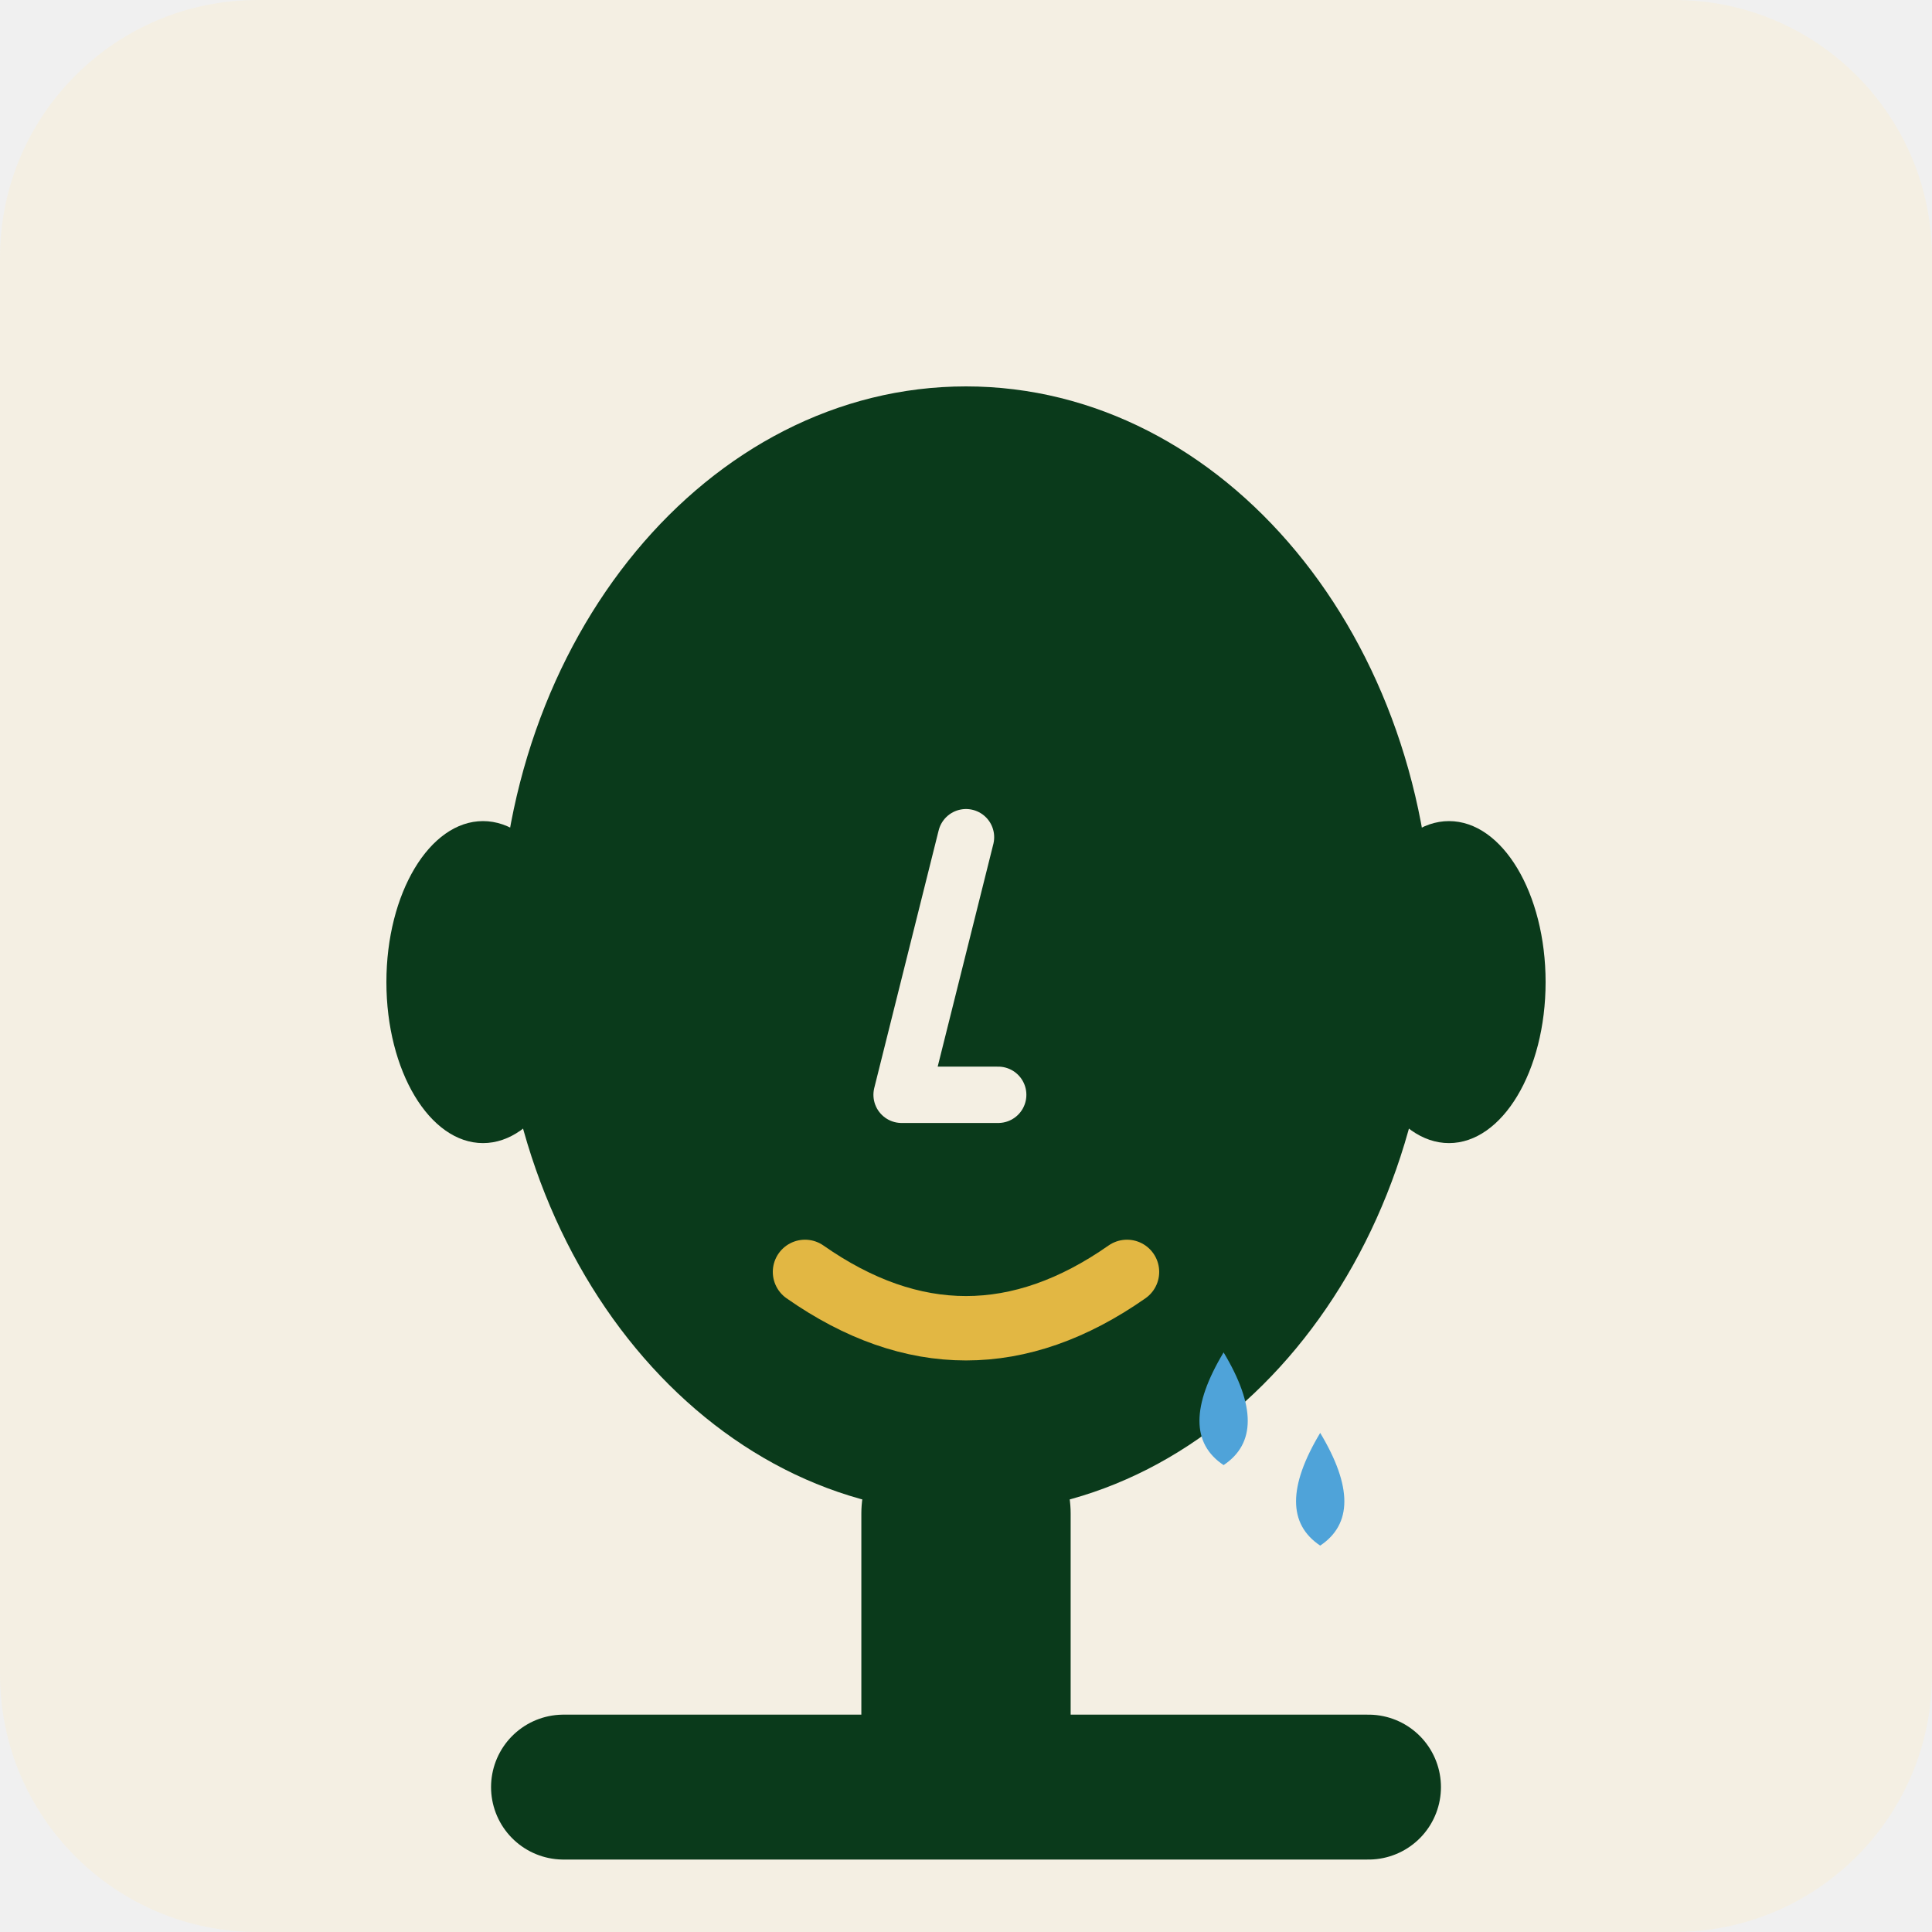
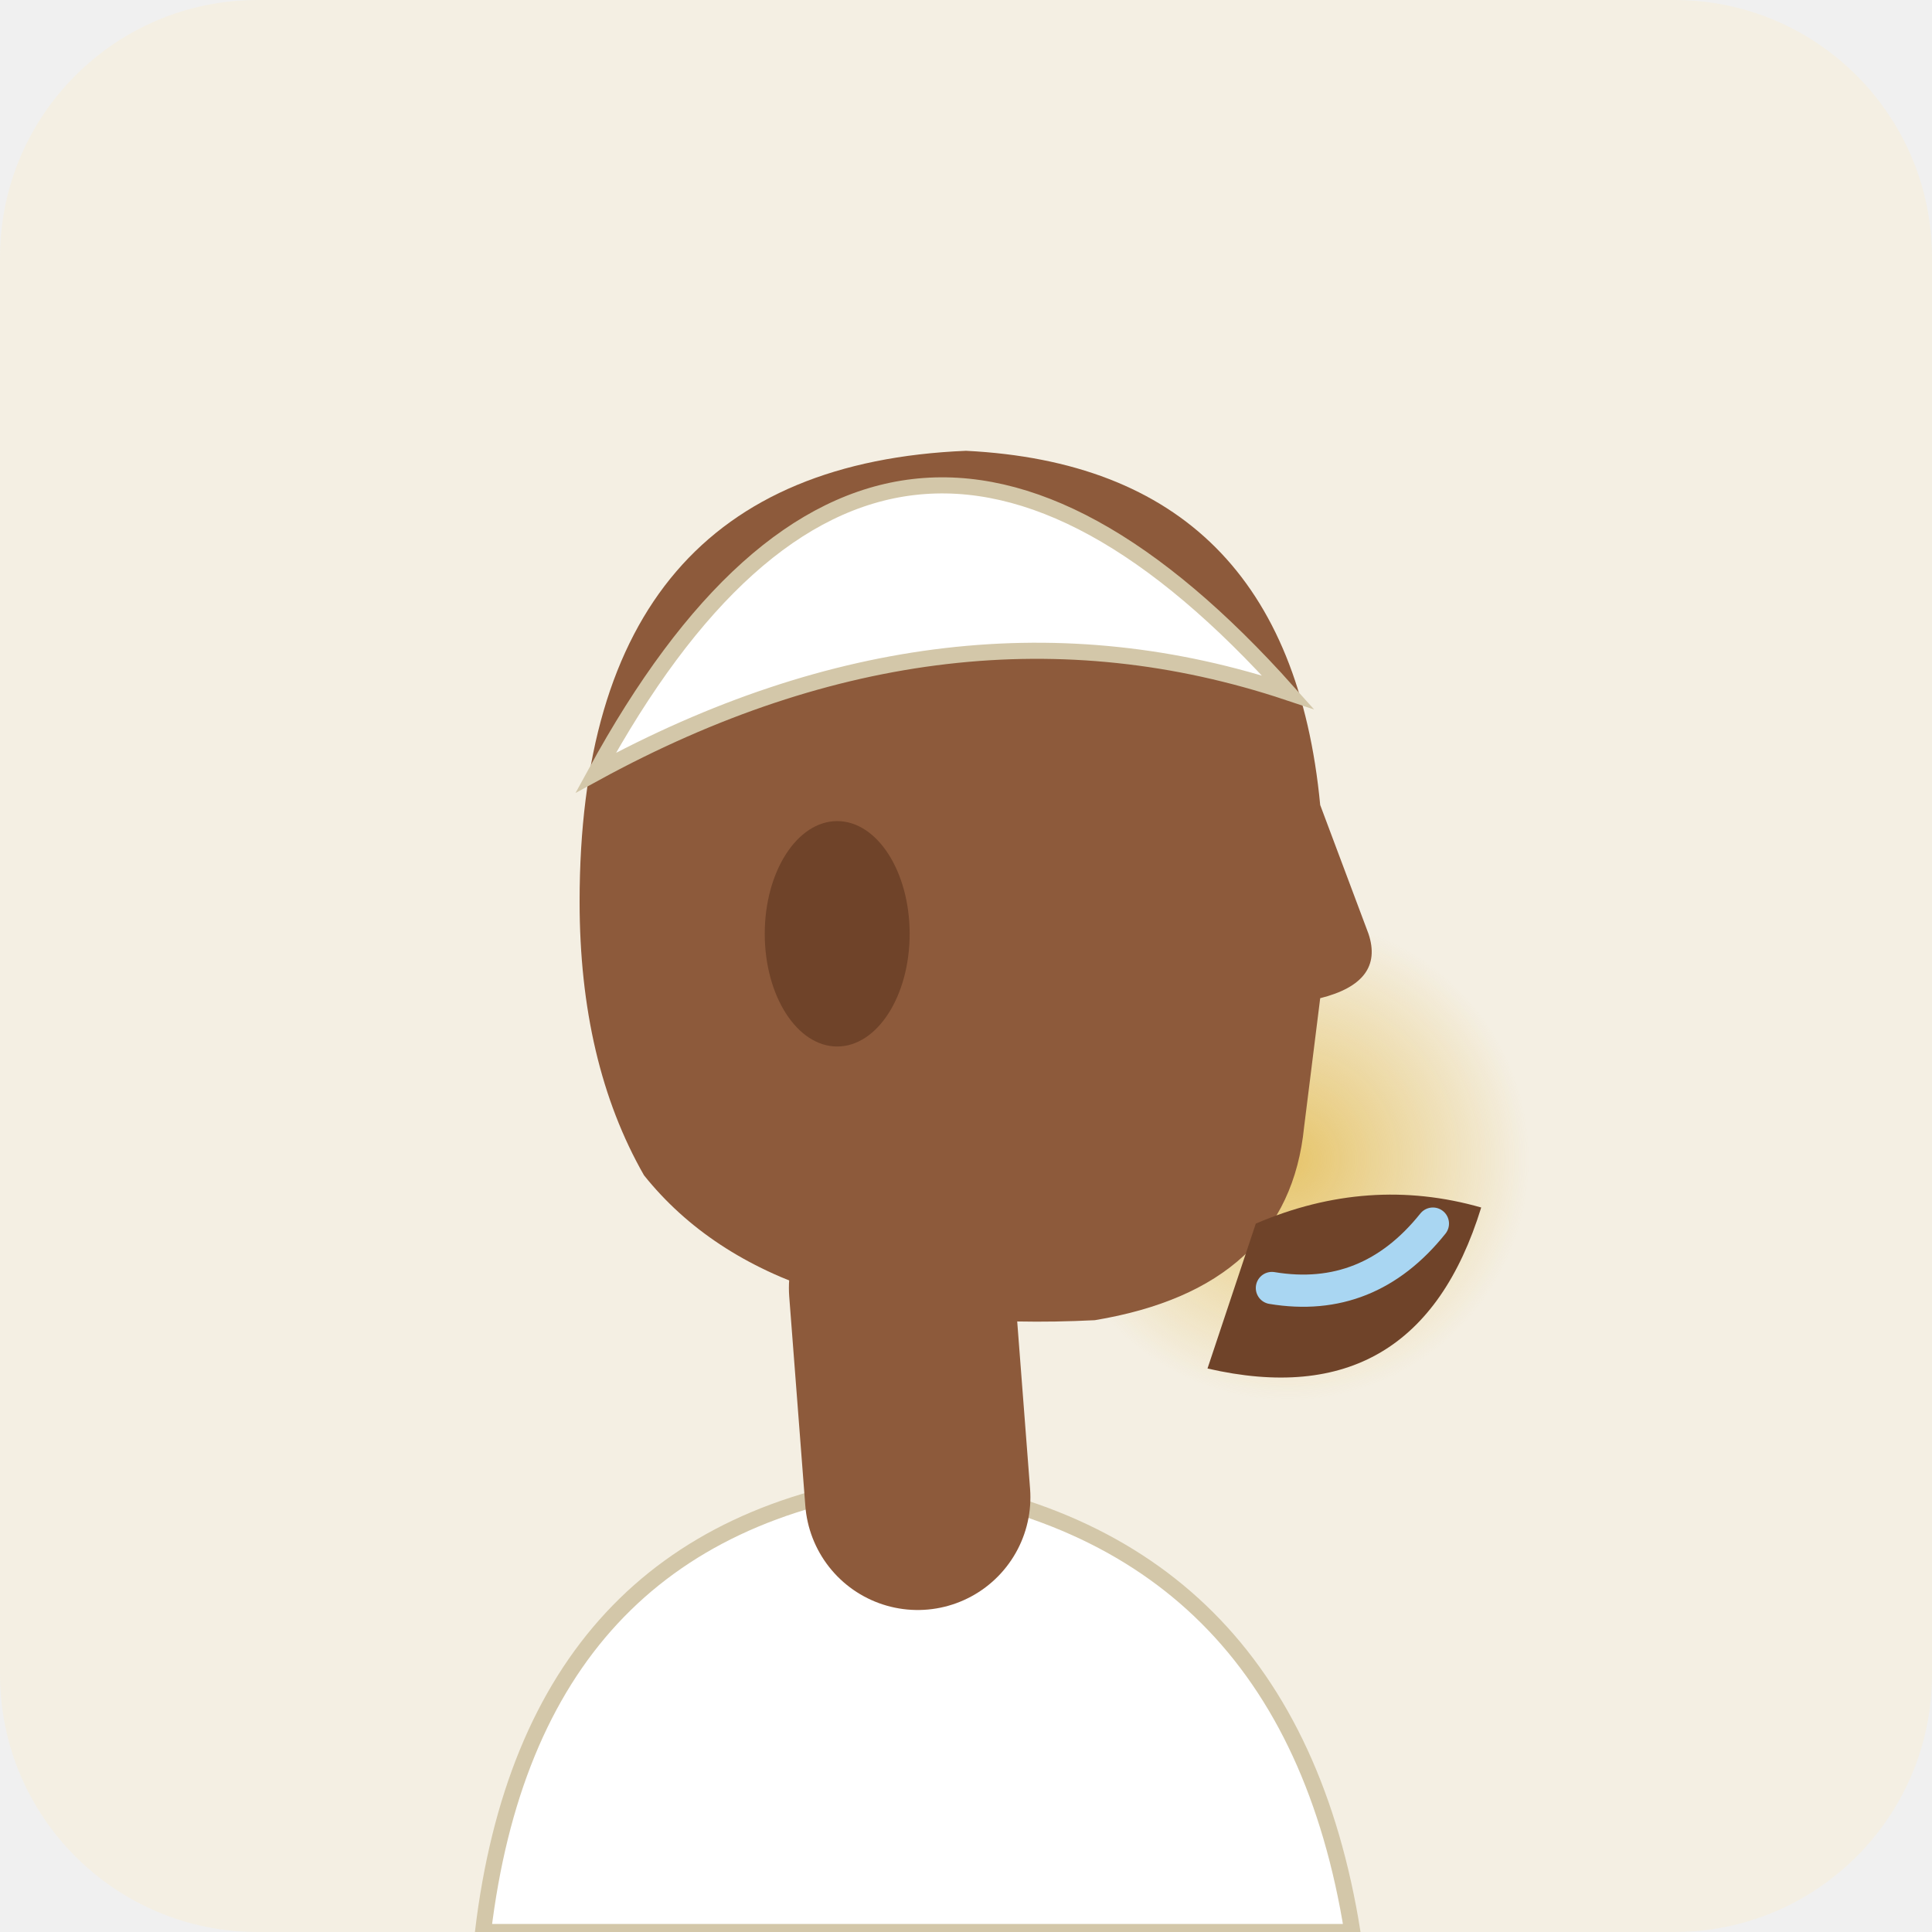
<svg xmlns="http://www.w3.org/2000/svg" viewBox="0 0 240 240" role="img" aria-label="Se rincer la bouche">
+   <defs>
+     <radialGradient id="g">
+       <stop offset="0" stop-color="#E2B743" stop-opacity=".75" />
+       <stop offset="1" stop-color="#E2B743" stop-opacity="0" />
+     </radialGradient>
+     <linearGradient id="w" x1="0" x2="0" y1="0" y2="1">
+       <stop offset="0" stop-color="#A9D6F2" />
+       <stop offset="1" stop-color="#3E9AD6" />
+     </linearGradient>
+   </defs>
  <rect width="240" height="240" rx="32" fill="#F4EFE3" />
-   <ellipse cx="120" cy="118" rx="58" ry="70" fill="#0A3A1B" />
-   <ellipse cx="60" cy="122" rx="12" ry="20" fill="#0A3A1B" />
-   <ellipse cx="180" cy="122" rx="12" ry="20" fill="#0A3A1B" />
-   <path d="M120 104 L112 136 L124 136" fill="none" stroke="#F4EFE3" stroke-width="7" stroke-linecap="round" stroke-linejoin="round" />
-   <path d="M100 158 Q120 172 140 158" fill="none" stroke="#E2B743" stroke-width="8" stroke-linecap="round" />
-   <path d="M120 188 L120 214" fill="none" stroke="#0A3A1B" stroke-width="26" stroke-linecap="round" stroke-linejoin="round" />
-   <path d="M70 222 L170 222" fill="none" stroke="#0A3A1B" stroke-width="18" stroke-linecap="round" stroke-linejoin="round" />
-   <path d="M152 168 q6 10 0 14 q-6 -4 0 -14z" fill="#4FA3D9" />
-   <path d="M164 178 q6 10 0 14 q-6 -4 0 -14z" fill="#4FA3D9" />
+   <circle cx="160" cy="144" r="30" fill="url(#g)" />
+   <path d="M60 240 Q66 190 112 184 Q160 190 168 240 Z" fill="#FFFFFF" stroke="#D3C7A9" stroke-width="2" />
+   <path d="M112 160 L114 186" fill="none" stroke="#8D5A3B" stroke-width="28" stroke-linecap="round" stroke-linejoin="round" />
+   <path d="M72 112 Q72 58 120 56 Q160 58 164 100 L170 116 Q172 122 164 124 L162 140 Q160 160 136 164 Q96 166 80 146 Q72 132 72 112 Z" fill="#8D5A3B" />
+   <ellipse cx="104" cy="116" rx="9" ry="14" fill="#6F4329" />
+   <path d="M74 96 Q110 30 160 86 Q118 72 74 96 Z" fill="#FFFFFF" stroke="#D3C7A9" stroke-width="2" />
+   <path d="M150 170 Q176 176 184 150 Q170 146 156 152 Z" fill="#6F4329" />
+   <path d="M158 160 Q170 162 178 152" stroke="#A9D6F2" stroke-width="4" fill="none" stroke-linecap="round" />
</svg>
